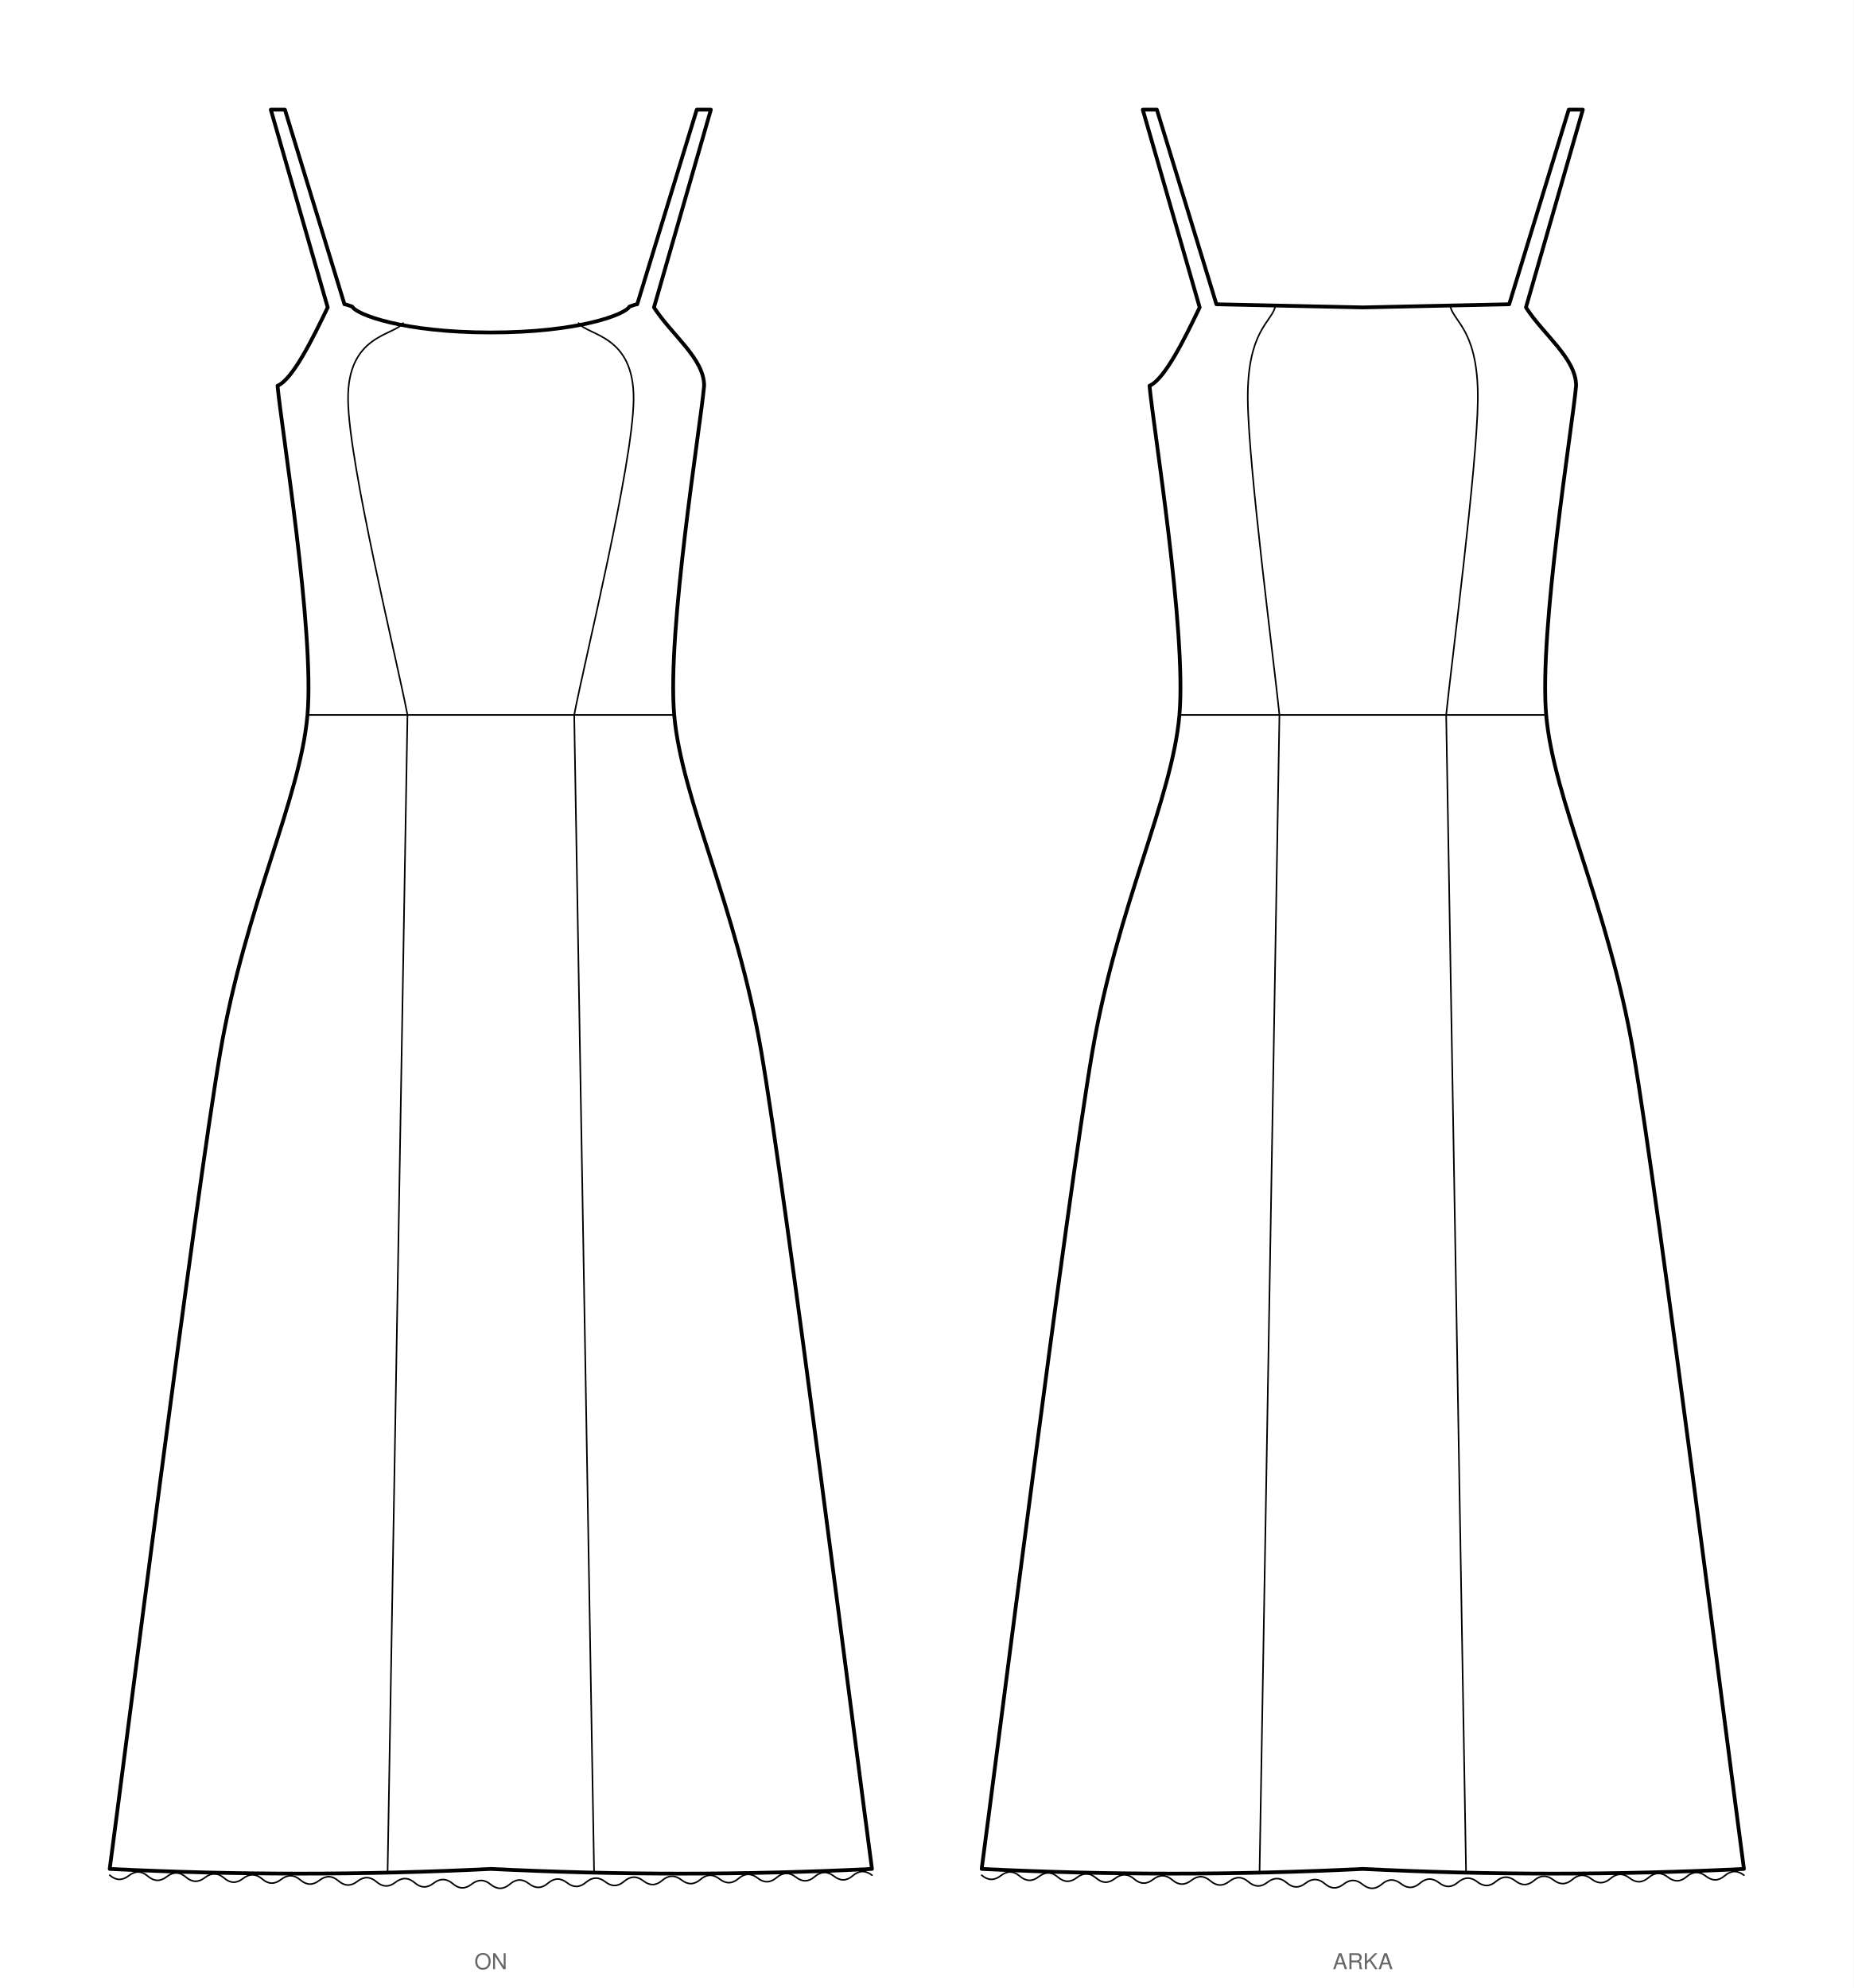
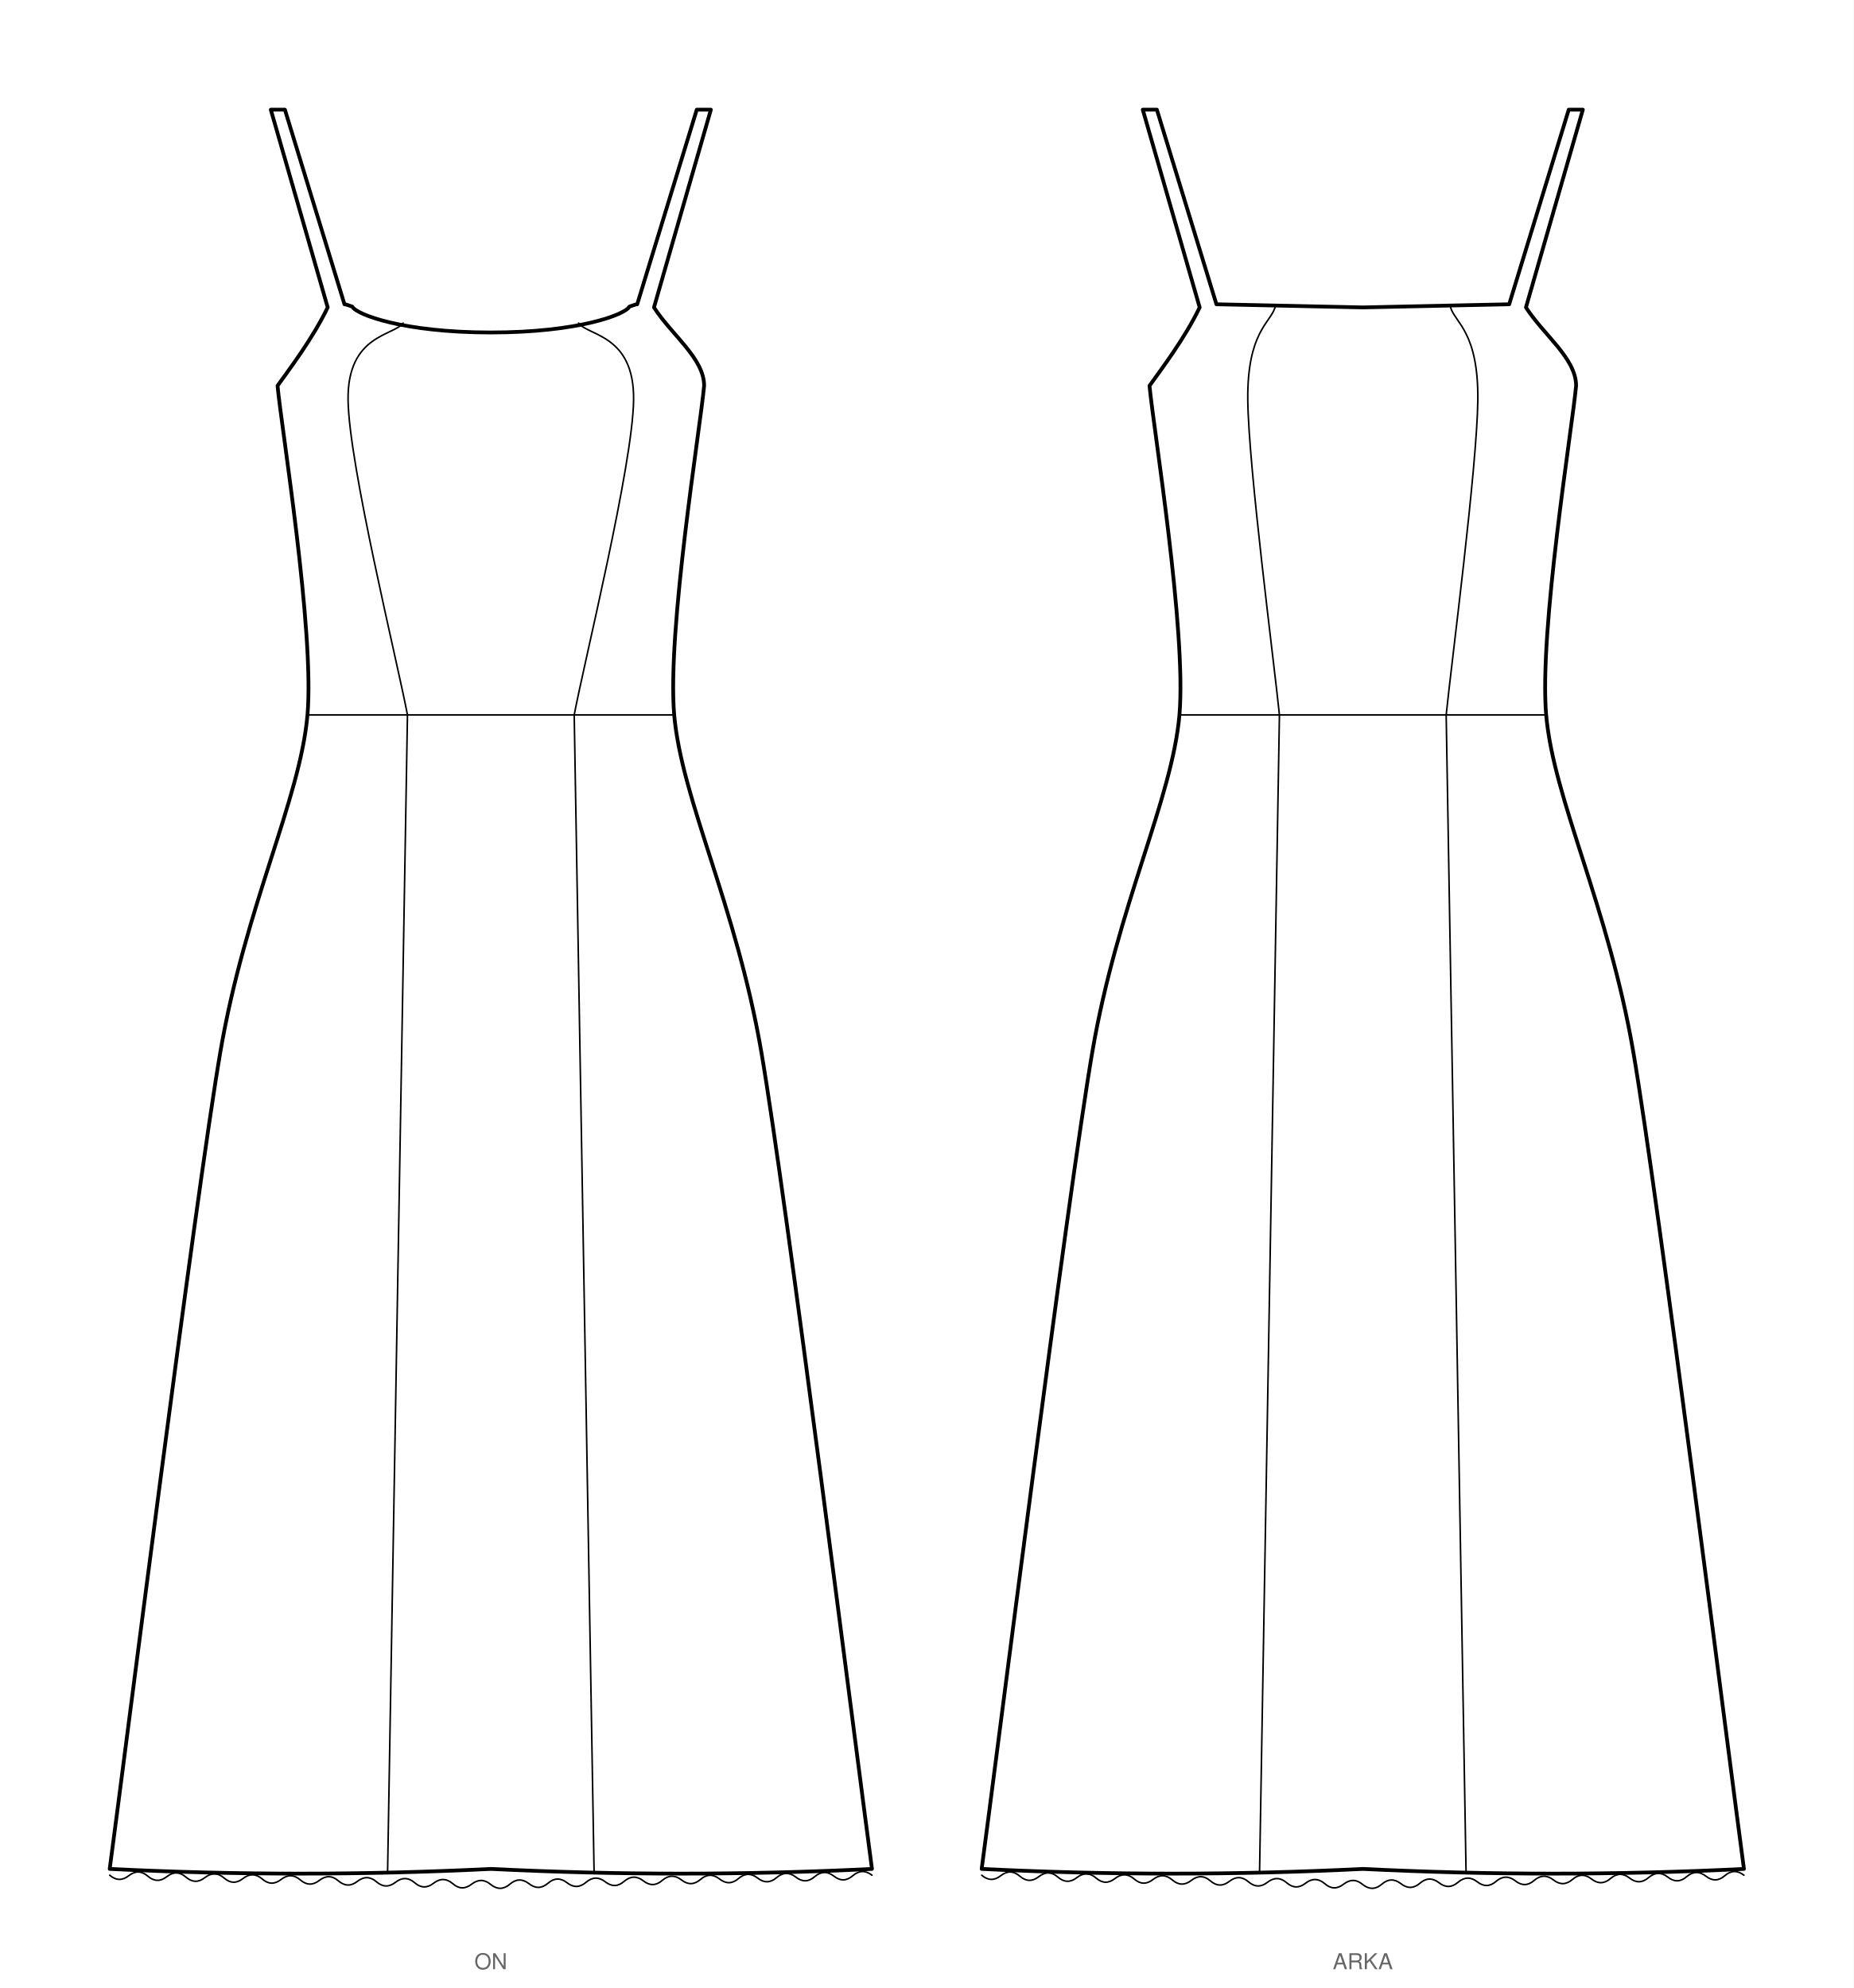
<svg xmlns="http://www.w3.org/2000/svg" viewBox="0 0 1182.8 1268.8" width="1182.8mm" height="1268.8mm" data-siluet="v1" data-kaynak="bc91857770e2ad4126bc0ccbed0beaebea890fb318dccb096f261e7f024e3531">
  <rect width="1182.8" height="1268.8" fill="#fff" />
  <g transform="translate(313.2 41.9)" data-gorunum="on">
-     <path d="M 0.0 170.3 C 56.0 170.3 85.9 158.8 88.4 153.8 Q 92.4 152.3 93.4 152.3 L 131.4 28.1 L 140.4 28.1 L 104.1 154.3 C 115.3 171.8 136.1 186.8 136.1 204.3 C 133.7 230.9 112.4 360.5 117.0 414.4 C 121.7 468.3 156.6 536.2 172.6 629.5 C 188.6 722.8 234.3 1084.9 243.2 1150.9 Q 121.6 1156.9 0.0 1150.9 Q -121.6 1156.9 -243.2 1150.9 C -234.3 1084.9 -188.6 722.8 -172.6 629.5 C -156.6 536.2 -121.7 468.3 -117.0 414.4 C -112.4 360.5 -133.7 230.9 -136.1 204.3 C -126.5 200.3 -113.7 174.3 -104.1 154.3 L -140.4 28.1 L -131.4 28.1 L -93.4 152.3 Q -92.4 152.3 -88.4 153.8 C -85.9 158.8 -56.0 170.3 0.0 170.3 Z" fill="#fff" stroke="#000" stroke-width="2.4" stroke-linejoin="round" />
+     <path d="M 0.0 170.3 C 56.0 170.3 85.9 158.8 88.4 153.8 Q 92.4 152.3 93.4 152.3 L 131.4 28.1 L 140.4 28.1 L 104.1 154.3 C 115.3 171.8 136.1 186.8 136.1 204.3 C 133.7 230.9 112.4 360.5 117.0 414.4 C 121.7 468.3 156.6 536.2 172.6 629.5 C 188.6 722.8 234.3 1084.9 243.2 1150.9 Q 121.6 1156.9 0.0 1150.9 Q -121.6 1156.9 -243.2 1150.9 C -234.3 1084.9 -188.6 722.8 -172.6 629.5 C -156.6 536.2 -121.7 468.3 -117.0 414.4 C -112.4 360.5 -133.7 230.9 -136.1 204.3 C -129.0 194.3 -113.7 174.3 -104.1 154.3 L -140.4 28.1 L -131.4 28.1 L -93.4 152.3 Q -92.4 152.3 -88.4 153.8 C -85.9 158.8 -56.0 170.3 0.0 170.3 Z" fill="#fff" stroke="#000" stroke-width="2.4" stroke-linejoin="round" />
    <path d="M 56.0 164.3 C 61.9 172.5 91.6 171.6 91.1 213.3 C 90.6 255.0 59.5 380.9 53.2 414.4" fill="none" stroke="#000" stroke-width="1" stroke-linecap="round" />
    <path d="M -56.0 164.3 C -61.9 172.5 -91.6 171.6 -91.1 213.3 C -90.6 255.0 -59.5 380.9 -53.2 414.4" fill="none" stroke="#000" stroke-width="1" stroke-linecap="round" />
    <path d="M -117.0 414.4 L 117.0 414.4" fill="none" stroke="#000" stroke-width="1" stroke-linecap="round" />
    <path d="M -243.2 1154.9 Q -237.2 1160.1 -231.0 1155.2 Q -224.8 1150.4 -218.9 1155.5 Q -212.9 1160.7 -206.7 1155.8 Q -200.5 1151.0 -194.6 1156.1 Q -188.6 1161.3 -182.4 1156.4 Q -176.2 1151.6 -170.2 1156.7 Q -164.3 1161.9 -158.1 1157.0 Q -151.9 1152.2 -145.9 1157.3 Q -140.0 1162.5 -133.8 1157.6 Q -127.6 1152.8 -121.6 1157.9 Q -115.6 1163.1 -109.4 1158.2 Q -103.2 1153.4 -97.3 1158.5 Q -91.3 1163.7 -85.1 1158.8 Q -78.9 1154.0 -73.0 1159.1 Q -67.0 1164.3 -60.8 1159.4 Q -54.6 1154.6 -48.6 1159.7 Q -42.7 1164.9 -36.5 1160.0 Q -30.3 1155.2 -24.3 1160.3 Q -18.4 1165.5 -12.2 1160.6 Q -6.0 1155.8 0.0 1160.9 Q 6.2 1165.8 12.2 1160.6 Q 18.1 1155.5 24.3 1160.3 Q 30.5 1165.2 36.5 1160.0 Q 42.4 1154.9 48.6 1159.7 Q 54.8 1164.6 60.8 1159.4 Q 66.8 1154.3 73.0 1159.1 Q 79.2 1164.0 85.1 1158.8 Q 91.1 1153.7 97.3 1158.5 Q 103.5 1163.4 109.4 1158.2 Q 115.4 1153.1 121.6 1157.9 Q 127.8 1162.8 133.8 1157.6 Q 139.7 1152.5 145.9 1157.3 Q 152.1 1162.2 158.1 1157.0 Q 164.0 1151.9 170.2 1156.7 Q 176.4 1161.6 182.4 1156.4 Q 188.4 1151.3 194.6 1156.1 Q 200.8 1161.0 206.7 1155.8 Q 212.7 1150.7 218.9 1155.5 Q 225.1 1160.4 231.0 1155.2 Q 237.0 1150.1 243.2 1154.9" fill="none" stroke="#000" stroke-width="1" stroke-linecap="round" />
    <path d="M 53.2 414.4 L 65.9 1153.9" fill="none" stroke="#000" stroke-width="1" stroke-linecap="round" />
    <path d="M -53.2 414.4 L -65.9 1153.9" fill="none" stroke="#000" stroke-width="1" stroke-linecap="round" />
  </g>
  <text x="313.2" y="1256.8" font-family="Helvetica, Arial, sans-serif" font-size="14" text-anchor="middle" fill="#666">ON</text>
  <g transform="translate(869.6 41.9)" data-gorunum="arka">
-     <path d="M 0.0 154.3 L 93.4 152.3 L 131.4 28.1 L 140.4 28.1 L 104.1 154.3 C 115.3 171.8 136.1 186.8 136.1 204.3 C 133.7 230.9 112.4 360.5 117.0 414.4 C 121.7 468.3 156.6 536.2 172.6 629.5 C 188.6 722.8 234.3 1084.9 243.2 1150.9 Q 121.6 1156.9 0.0 1150.9 Q -121.6 1156.9 -243.2 1150.9 C -234.3 1084.9 -188.6 722.8 -172.6 629.5 C -156.6 536.2 -121.7 468.3 -117.0 414.4 C -112.4 360.5 -133.7 230.9 -136.1 204.3 C -126.5 200.3 -113.7 174.3 -104.1 154.3 L -140.4 28.1 L -131.4 28.1 L -93.4 152.3 L 0.0 154.3 Z" fill="#fff" stroke="#000" stroke-width="2.4" stroke-linejoin="round" />
+     <path d="M 0.0 154.3 L 93.4 152.3 L 131.4 28.1 L 140.4 28.1 L 104.1 154.3 C 115.3 171.8 136.1 186.8 136.1 204.3 C 133.7 230.9 112.4 360.5 117.0 414.4 C 121.7 468.3 156.6 536.2 172.6 629.5 C 188.6 722.8 234.3 1084.9 243.2 1150.9 Q 121.6 1156.9 0.0 1150.9 Q -121.6 1156.9 -243.2 1150.9 C -234.3 1084.9 -188.6 722.8 -172.6 629.5 C -156.6 536.2 -121.7 468.3 -117.0 414.4 C -112.4 360.5 -133.7 230.9 -136.1 204.3 C -129.0 194.3 -113.7 174.3 -104.1 154.3 L -140.4 28.1 L -131.4 28.1 L -93.4 152.3 L 0.0 154.3 Z" fill="#fff" stroke="#000" stroke-width="2.4" stroke-linejoin="round" />
    <path d="M 56.0 154.3 C 58.9 164.1 73.8 170.0 73.4 213.3 C 72.9 256.7 56.6 380.9 53.2 414.4" fill="none" stroke="#000" stroke-width="1" stroke-linecap="round" />
    <path d="M -56.0 154.3 C -58.9 164.1 -73.8 170.0 -73.4 213.3 C -72.9 256.7 -56.6 380.9 -53.2 414.4" fill="none" stroke="#000" stroke-width="1" stroke-linecap="round" />
    <path d="M -117.0 414.4 L 117.0 414.4" fill="none" stroke="#000" stroke-width="1" stroke-linecap="round" />
    <path d="M -243.2 1154.9 Q -237.2 1160.1 -231.0 1155.2 Q -224.8 1150.4 -218.9 1155.5 Q -212.9 1160.7 -206.7 1155.8 Q -200.5 1151.0 -194.6 1156.1 Q -188.6 1161.3 -182.4 1156.4 Q -176.2 1151.6 -170.2 1156.7 Q -164.3 1161.9 -158.1 1157.0 Q -151.9 1152.2 -145.9 1157.3 Q -140.0 1162.5 -133.8 1157.6 Q -127.6 1152.8 -121.6 1157.9 Q -115.6 1163.1 -109.4 1158.2 Q -103.2 1153.4 -97.3 1158.5 Q -91.3 1163.7 -85.1 1158.8 Q -78.9 1154.0 -73.0 1159.1 Q -67.0 1164.3 -60.8 1159.4 Q -54.6 1154.6 -48.6 1159.7 Q -42.7 1164.9 -36.5 1160.0 Q -30.3 1155.2 -24.3 1160.3 Q -18.4 1165.5 -12.2 1160.6 Q -6.0 1155.8 0.0 1160.9 Q 6.2 1165.8 12.2 1160.6 Q 18.1 1155.5 24.3 1160.3 Q 30.5 1165.2 36.5 1160.0 Q 42.4 1154.9 48.6 1159.7 Q 54.8 1164.6 60.8 1159.4 Q 66.8 1154.3 73.0 1159.1 Q 79.2 1164.0 85.1 1158.8 Q 91.1 1153.7 97.3 1158.5 Q 103.5 1163.4 109.4 1158.2 Q 115.4 1153.1 121.6 1157.9 Q 127.8 1162.8 133.8 1157.6 Q 139.7 1152.5 145.9 1157.3 Q 152.1 1162.2 158.1 1157.0 Q 164.0 1151.9 170.2 1156.7 Q 176.4 1161.6 182.4 1156.4 Q 188.4 1151.3 194.6 1156.1 Q 200.8 1161.0 206.7 1155.8 Q 212.7 1150.7 218.9 1155.5 Q 225.1 1160.4 231.0 1155.2 Q 237.0 1150.1 243.2 1154.9" fill="none" stroke="#000" stroke-width="1" stroke-linecap="round" />
    <path d="M 53.2 414.4 L 65.9 1153.9" fill="none" stroke="#000" stroke-width="1" stroke-linecap="round" />
    <path d="M -53.2 414.4 L -65.9 1153.9" fill="none" stroke="#000" stroke-width="1" stroke-linecap="round" />
  </g>
  <text x="869.6" y="1256.8" font-family="Helvetica, Arial, sans-serif" font-size="14" text-anchor="middle" fill="#666">ARKA</text>
</svg>
